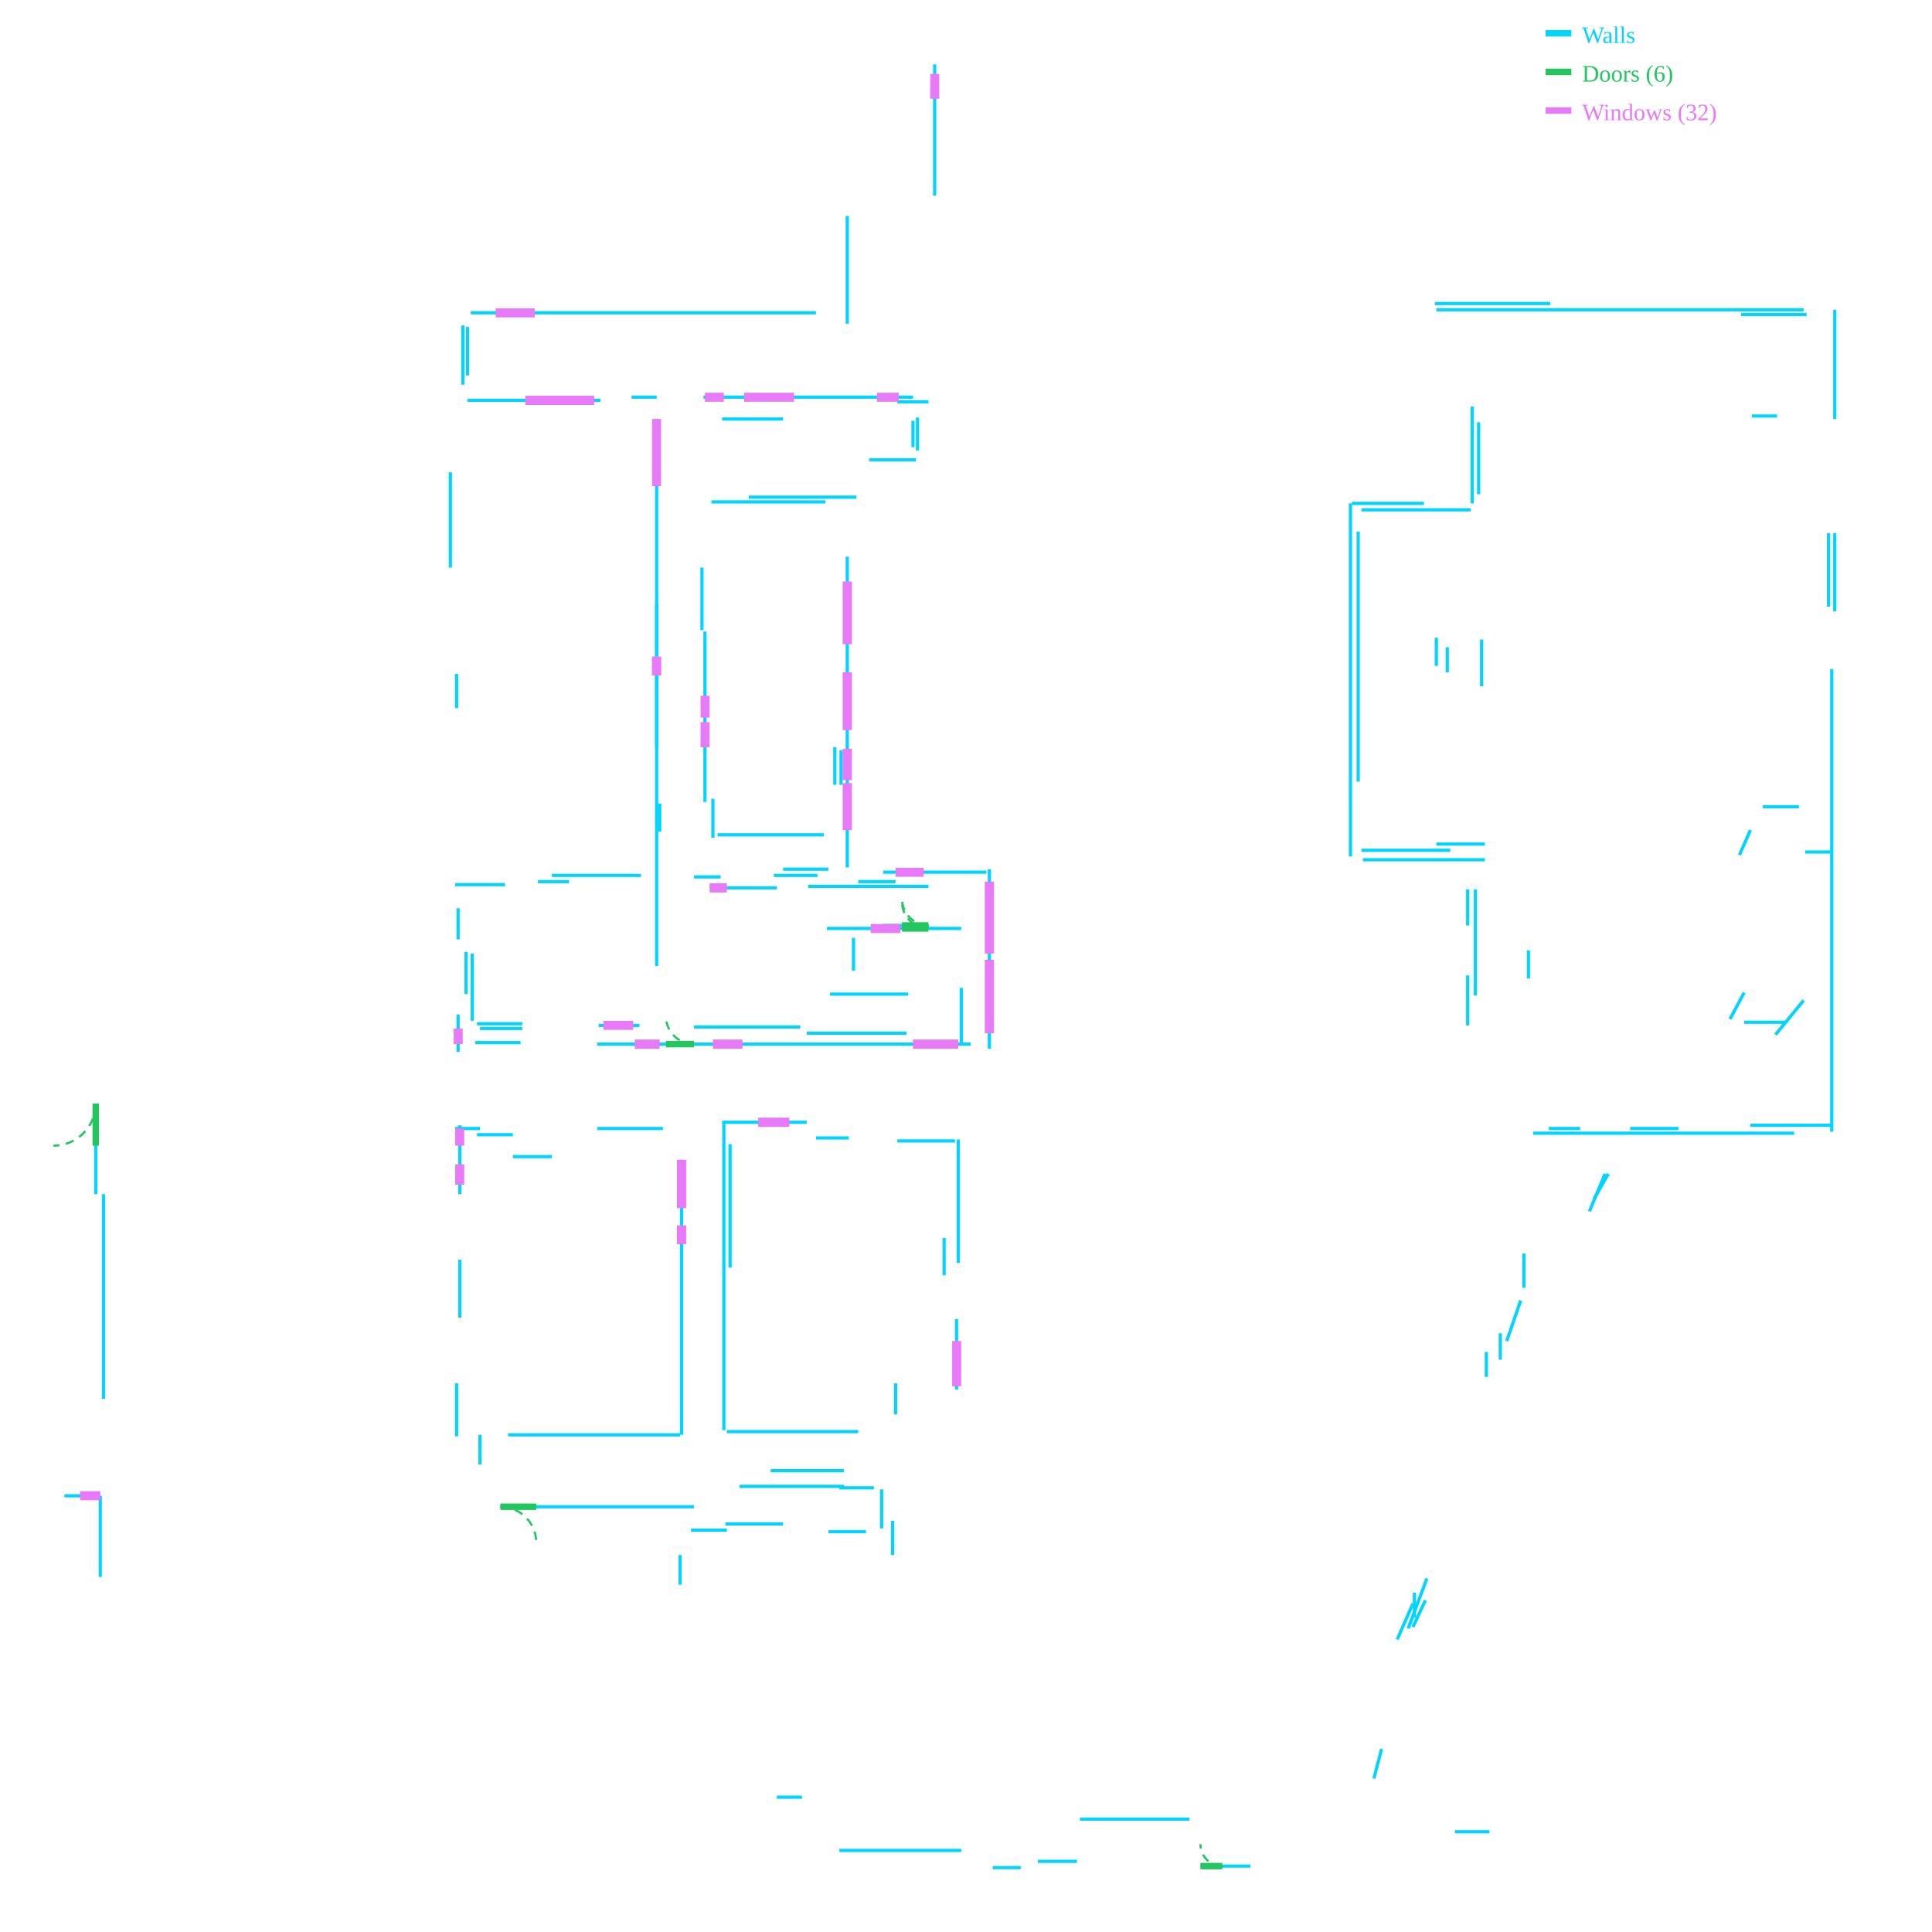
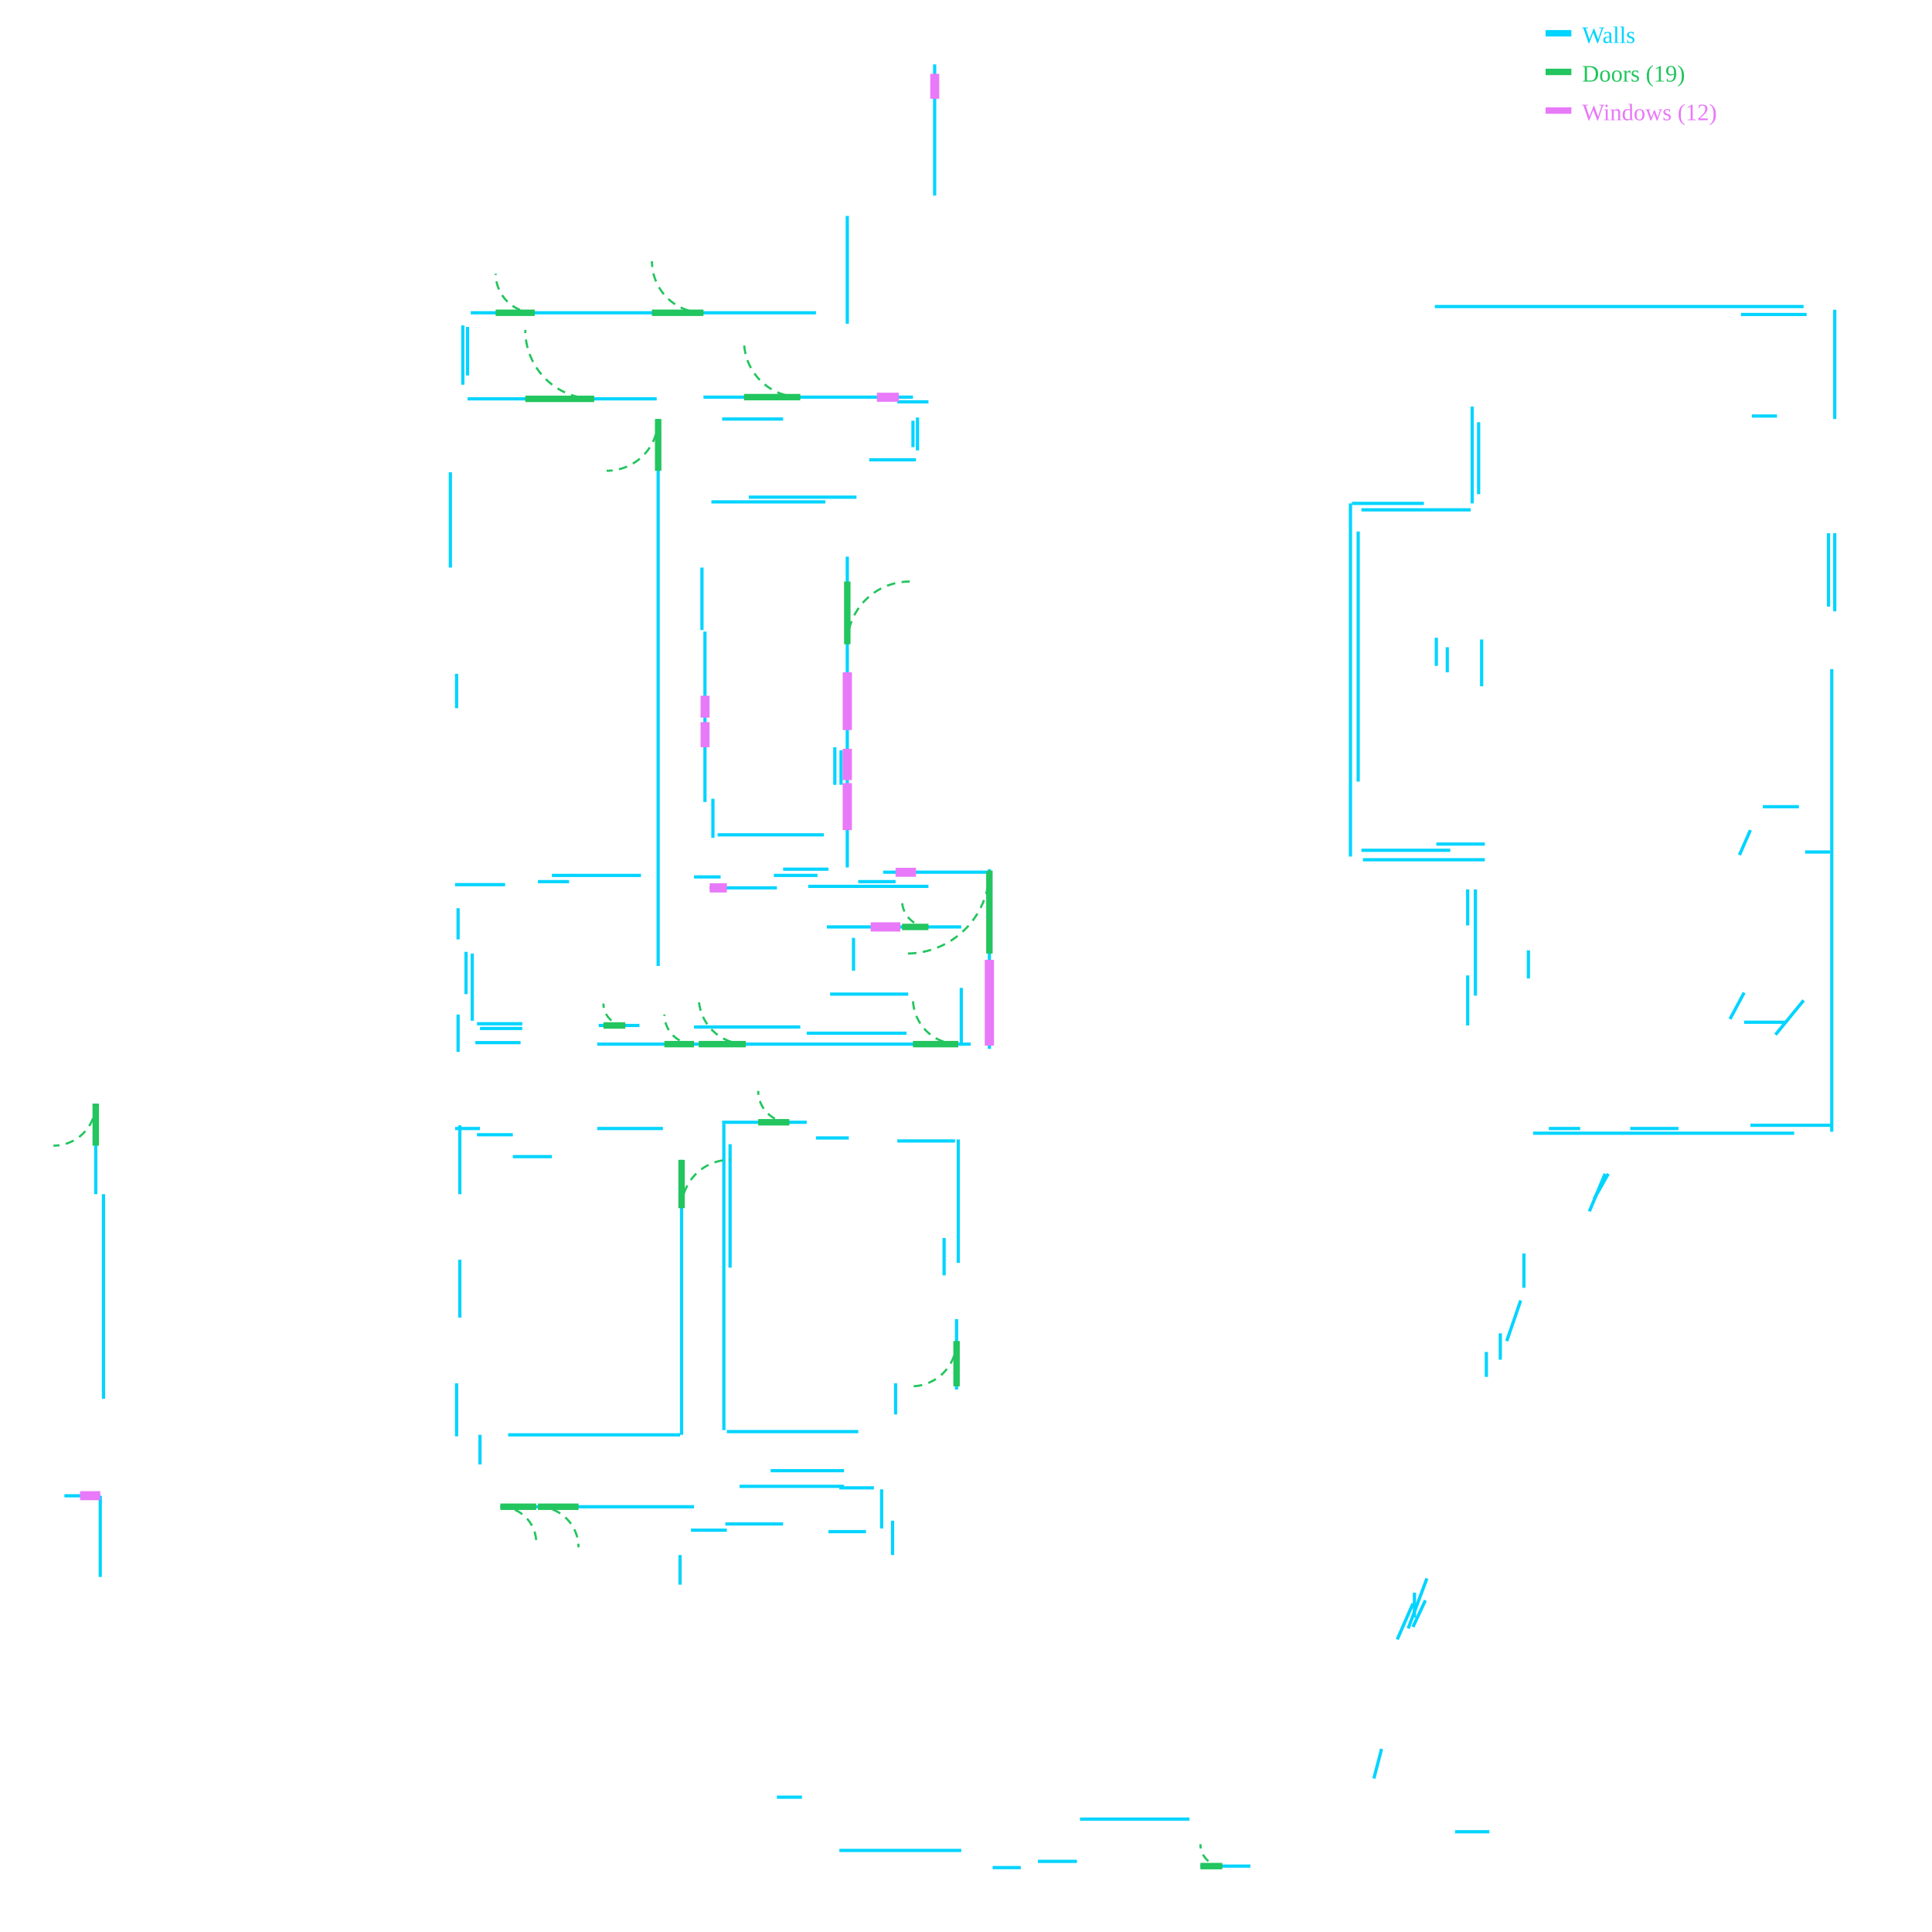
<svg xmlns="http://www.w3.org/2000/svg" width="900" height="900" style="background:#070b18">
-   <line x1="305.9" y1="450.0" x2="305.9" y2="281.1" stroke="#00d4ff" stroke-width="1.5" />
-   <line x1="305.9" y1="348.1" x2="305.9" y2="195.2" stroke="#00d4ff" stroke-width="1.5" />
+   <line x1="306.6" y1="450.0" x2="306.6" y2="195.2" stroke="#00d4ff" stroke-width="1.5" />
  <line x1="853.3" y1="311.7" x2="853.3" y2="527.2" stroke="#00d4ff" stroke-width="1.5" />
  <line x1="317.5" y1="540.3" x2="317.5" y2="668.4" stroke="#00d4ff" stroke-width="1.5" />
  <line x1="328.4" y1="294.2" x2="328.4" y2="373.6" stroke="#00d4ff" stroke-width="1.5" />
  <line x1="337.2" y1="523.5" x2="337.2" y2="666.2" stroke="#00d4ff" stroke-width="1.5" />
  <line x1="394.7" y1="259.3" x2="394.7" y2="404.1" stroke="#00d4ff" stroke-width="1.5" />
  <line x1="257.1" y1="407.8" x2="298.6" y2="407.8" stroke="#00d4ff" stroke-width="1.5" />
  <line x1="815.4" y1="524.2" x2="853.3" y2="524.2" stroke="#00d4ff" stroke-width="1.5" />
  <line x1="212.7" y1="669.1" x2="212.7" y2="644.4" stroke="#00d4ff" stroke-width="1.5" />
  <line x1="629.1" y1="399.0" x2="629.1" y2="234.5" stroke="#00d4ff" stroke-width="1.5" />
  <line x1="811.0" y1="146.5" x2="841.6" y2="146.5" stroke="#00d4ff" stroke-width="1.5" />
  <line x1="323.3" y1="701.9" x2="233.1" y2="701.9" stroke="#00d4ff" stroke-width="1.5" />
-   <line x1="217.8" y1="186.5" x2="279.7" y2="186.5" stroke="#00d4ff" stroke-width="1.5" />
+   <line x1="217.8" y1="185.8" x2="305.9" y2="185.8" stroke="#00d4ff" stroke-width="1.5" />
  <line x1="219.3" y1="145.7" x2="380.1" y2="145.7" stroke="#00d4ff" stroke-width="1.5" />
  <line x1="391.0" y1="862.0" x2="447.8" y2="862.0" stroke="#00d4ff" stroke-width="1.5" />
  <line x1="236.7" y1="668.4" x2="316.8" y2="668.4" stroke="#00d4ff" stroke-width="1.5" />
  <line x1="44.6" y1="556.3" x2="44.6" y2="514.8" stroke="#00d4ff" stroke-width="1.5" />
  <line x1="376.5" y1="412.9" x2="432.5" y2="412.9" stroke="#00d4ff" stroke-width="1.5" />
  <line x1="812.5" y1="476.2" x2="832.1" y2="476.2" stroke="#00d4ff" stroke-width="1.5" />
  <line x1="854.7" y1="248.4" x2="854.7" y2="284.8" stroke="#00d4ff" stroke-width="1.5" />
  <line x1="447.8" y1="487.1" x2="447.8" y2="460.2" stroke="#00d4ff" stroke-width="1.5" />
  <line x1="221.4" y1="485.7" x2="242.5" y2="485.7" stroke="#00d4ff" stroke-width="1.5" />
  <line x1="685.8" y1="234.5" x2="685.8" y2="189.4" stroke="#00d4ff" stroke-width="1.5" />
-   <line x1="669.1" y1="144.3" x2="840.2" y2="144.3" stroke="#00d4ff" stroke-width="1.5" />
+   <line x1="668.4" y1="142.8" x2="840.2" y2="142.8" stroke="#00d4ff" stroke-width="1.5" />
  <line x1="212.0" y1="525.7" x2="223.6" y2="525.7" stroke="#00d4ff" stroke-width="1.5" />
  <line x1="460.9" y1="488.6" x2="460.9" y2="404.9" stroke="#00d4ff" stroke-width="1.5" />
  <line x1="278.2" y1="486.4" x2="452.2" y2="486.4" stroke="#00d4ff" stroke-width="1.5" />
  <line x1="323.3" y1="478.4" x2="372.8" y2="478.4" stroke="#00d4ff" stroke-width="1.5" />
  <line x1="854.7" y1="144.3" x2="854.7" y2="195.2" stroke="#00d4ff" stroke-width="1.5" />
  <line x1="212.7" y1="329.9" x2="212.7" y2="313.9" stroke="#00d4ff" stroke-width="1.5" />
  <line x1="446.4" y1="530.8" x2="446.4" y2="588.3" stroke="#00d4ff" stroke-width="1.5" />
  <line x1="48.2" y1="651.6" x2="48.2" y2="556.3" stroke="#00d4ff" stroke-width="1.5" />
  <line x1="632.7" y1="364.1" x2="632.7" y2="247.6" stroke="#00d4ff" stroke-width="1.5" />
  <line x1="327.7" y1="185.0" x2="425.3" y2="185.0" stroke="#00d4ff" stroke-width="1.5" />
  <line x1="714.2" y1="527.9" x2="835.8" y2="527.9" stroke="#00d4ff" stroke-width="1.5" />
  <line x1="278.2" y1="525.7" x2="308.8" y2="525.7" stroke="#00d4ff" stroke-width="1.5" />
  <line x1="212.0" y1="412.1" x2="235.3" y2="412.1" stroke="#00d4ff" stroke-width="1.5" />
  <line x1="214.2" y1="613.8" x2="214.2" y2="586.8" stroke="#00d4ff" stroke-width="1.5" />
  <line x1="214.2" y1="556.3" x2="214.2" y2="524.2" stroke="#00d4ff" stroke-width="1.5" />
  <line x1="360.5" y1="407.8" x2="380.8" y2="407.8" stroke="#00d4ff" stroke-width="1.5" />
  <line x1="278.9" y1="477.7" x2="297.9" y2="477.7" stroke="#00d4ff" stroke-width="1.5" />
  <line x1="445.6" y1="647.3" x2="445.6" y2="614.5" stroke="#00d4ff" stroke-width="1.5" />
  <line x1="675.6" y1="396.1" x2="634.2" y2="396.1" stroke="#00d4ff" stroke-width="1.5" />
  <line x1="217.1" y1="443.4" x2="217.1" y2="463.1" stroke="#00d4ff" stroke-width="1.5" />
  <line x1="209.8" y1="220.0" x2="209.8" y2="264.4" stroke="#00d4ff" stroke-width="1.5" />
  <line x1="394.7" y1="100.6" x2="394.7" y2="150.8" stroke="#00d4ff" stroke-width="1.5" />
  <line x1="459.5" y1="406.3" x2="411.4" y2="406.3" stroke="#00d4ff" stroke-width="1.5" />
  <line x1="634.2" y1="237.5" x2="685.1" y2="237.5" stroke="#00d4ff" stroke-width="1.5" />
  <line x1="359.0" y1="685.1" x2="393.2" y2="685.1" stroke="#00d4ff" stroke-width="1.5" />
  <line x1="223.6" y1="479.1" x2="243.3" y2="479.1" stroke="#00d4ff" stroke-width="1.5" />
-   <line x1="385.2" y1="432.5" x2="447.8" y2="432.5" stroke="#00d4ff" stroke-width="1.5" />
+   <line x1="385.2" y1="431.8" x2="447.8" y2="431.8" stroke="#00d4ff" stroke-width="1.5" />
  <line x1="721.5" y1="525.7" x2="736.1" y2="525.7" stroke="#00d4ff" stroke-width="1.5" />
  <line x1="690.2" y1="319.7" x2="690.2" y2="297.9" stroke="#00d4ff" stroke-width="1.5" />
  <line x1="691.7" y1="400.5" x2="634.9" y2="400.5" stroke="#00d4ff" stroke-width="1.5" />
  <line x1="338.6" y1="666.9" x2="399.8" y2="666.9" stroke="#00d4ff" stroke-width="1.5" />
  <line x1="759.4" y1="525.7" x2="781.9" y2="525.7" stroke="#00d4ff" stroke-width="1.5" />
  <line x1="687.3" y1="414.3" x2="687.3" y2="463.8" stroke="#00d4ff" stroke-width="1.5" />
  <line x1="683.7" y1="414.3" x2="683.7" y2="431.1" stroke="#00d4ff" stroke-width="1.5" />
  <line x1="385.9" y1="713.5" x2="403.4" y2="713.5" stroke="#00d4ff" stroke-width="1.5" />
  <line x1="334.3" y1="388.9" x2="383.8" y2="388.9" stroke="#00d4ff" stroke-width="1.5" />
  <line x1="215.6" y1="151.6" x2="215.6" y2="179.2" stroke="#00d4ff" stroke-width="1.5" />
  <line x1="332.1" y1="372.1" x2="332.1" y2="390.3" stroke="#00d4ff" stroke-width="1.5" />
  <line x1="435.4" y1="91.1" x2="435.4" y2="30.0" stroke="#00d4ff" stroke-width="1.5" />
  <line x1="688.8" y1="230.2" x2="688.8" y2="196.7" stroke="#00d4ff" stroke-width="1.5" />
  <line x1="46.7" y1="734.6" x2="46.7" y2="696.8" stroke="#00d4ff" stroke-width="1.5" />
  <line x1="327.0" y1="293.5" x2="327.0" y2="264.4" stroke="#00d4ff" stroke-width="1.5" />
  <line x1="316.8" y1="724.4" x2="316.8" y2="738.2" stroke="#00d4ff" stroke-width="1.5" />
  <line x1="220.0" y1="444.2" x2="220.0" y2="475.5" stroke="#00d4ff" stroke-width="1.5" />
  <line x1="629.8" y1="234.5" x2="663.3" y2="234.5" stroke="#00d4ff" stroke-width="1.5" />
  <line x1="348.8" y1="231.6" x2="399.0" y2="231.6" stroke="#00d4ff" stroke-width="1.5" />
  <line x1="30.0" y1="696.8" x2="46.7" y2="696.8" stroke="#00d4ff" stroke-width="1.5" />
  <line x1="337.9" y1="709.9" x2="364.8" y2="709.9" stroke="#00d4ff" stroke-width="1.5" />
  <line x1="683.7" y1="477.7" x2="683.7" y2="454.4" stroke="#00d4ff" stroke-width="1.5" />
-   <line x1="307.3" y1="387.4" x2="307.3" y2="374.3" stroke="#00d4ff" stroke-width="1.5" />
  <line x1="330.6" y1="413.6" x2="361.9" y2="413.6" stroke="#00d4ff" stroke-width="1.5" />
  <line x1="384.5" y1="233.8" x2="331.4" y2="233.8" stroke="#00d4ff" stroke-width="1.5" />
  <line x1="677.8" y1="853.3" x2="693.8" y2="853.3" stroke="#00d4ff" stroke-width="1.5" />
  <line x1="364.8" y1="404.9" x2="385.9" y2="404.9" stroke="#00d4ff" stroke-width="1.5" />
  <line x1="250.6" y1="410.7" x2="265.1" y2="410.7" stroke="#00d4ff" stroke-width="1.5" />
  <line x1="418.0" y1="531.5" x2="444.9" y2="531.5" stroke="#00d4ff" stroke-width="1.5" />
  <line x1="364.8" y1="195.2" x2="336.4" y2="195.2" stroke="#00d4ff" stroke-width="1.5" />
  <line x1="375.8" y1="481.3" x2="422.3" y2="481.3" stroke="#00d4ff" stroke-width="1.5" />
  <line x1="851.8" y1="282.6" x2="851.8" y2="248.4" stroke="#00d4ff" stroke-width="1.5" />
  <line x1="336.4" y1="522.8" x2="375.8" y2="522.8" stroke="#00d4ff" stroke-width="1.5" />
  <line x1="640.0" y1="828.5" x2="643.6" y2="814.7" stroke="#00d4ff" stroke-width="1.5" />
  <line x1="658.2" y1="757.9" x2="664.0" y2="745.5" stroke="#00d4ff" stroke-width="1.5" />
  <line x1="559.2" y1="869.3" x2="582.5" y2="869.3" stroke="#00d4ff" stroke-width="1.5" />
  <line x1="821.2" y1="375.8" x2="838.0" y2="375.8" stroke="#00d4ff" stroke-width="1.5" />
  <line x1="340.1" y1="590.5" x2="340.1" y2="533.0" stroke="#00d4ff" stroke-width="1.5" />
-   <line x1="668.4" y1="141.4" x2="722.2" y2="141.4" stroke="#00d4ff" stroke-width="1.5" />
  <line x1="222.2" y1="528.6" x2="238.9" y2="528.6" stroke="#00d4ff" stroke-width="1.5" />
-   <line x1="411.4" y1="431.1" x2="432.5" y2="431.1" stroke="#00d4ff" stroke-width="1.5" />
  <line x1="701.9" y1="624.7" x2="708.4" y2="605.8" stroke="#00d4ff" stroke-width="1.5" />
  <line x1="386.7" y1="463.1" x2="423.1" y2="463.1" stroke="#00d4ff" stroke-width="1.5" />
  <line x1="388.9" y1="365.6" x2="388.9" y2="348.1" stroke="#00d4ff" stroke-width="1.5" />
  <line x1="344.5" y1="692.4" x2="393.2" y2="692.4" stroke="#00d4ff" stroke-width="1.5" />
  <line x1="483.5" y1="867.1" x2="501.7" y2="867.1" stroke="#00d4ff" stroke-width="1.5" />
  <line x1="222.2" y1="476.9" x2="243.3" y2="476.9" stroke="#00d4ff" stroke-width="1.5" />
  <line x1="816.1" y1="193.8" x2="827.8" y2="193.8" stroke="#00d4ff" stroke-width="1.5" />
  <line x1="417.2" y1="644.4" x2="417.2" y2="658.9" stroke="#00d4ff" stroke-width="1.5" />
  <line x1="410.7" y1="712.0" x2="410.7" y2="693.8" stroke="#00d4ff" stroke-width="1.5" />
  <line x1="554.1" y1="847.4" x2="503.1" y2="847.4" stroke="#00d4ff" stroke-width="1.5" />
  <line x1="323.3" y1="408.5" x2="335.7" y2="408.5" stroke="#00d4ff" stroke-width="1.5" />
  <line x1="692.4" y1="629.8" x2="692.4" y2="641.4" stroke="#00d4ff" stroke-width="1.5" />
  <line x1="361.9" y1="837.2" x2="373.6" y2="837.2" stroke="#00d4ff" stroke-width="1.5" />
  <line x1="425.3" y1="196.0" x2="425.3" y2="208.3" stroke="#00d4ff" stroke-width="1.5" />
  <line x1="698.9" y1="621.1" x2="698.9" y2="633.4" stroke="#00d4ff" stroke-width="1.5" />
  <line x1="415.8" y1="708.4" x2="415.8" y2="724.4" stroke="#00d4ff" stroke-width="1.5" />
  <line x1="213.4" y1="437.6" x2="213.4" y2="423.1" stroke="#00d4ff" stroke-width="1.5" />
-   <line x1="293.5" y1="486.4" x2="308.1" y2="486.4" stroke="#00d4ff" stroke-width="1.5" />
  <line x1="669.1" y1="393.2" x2="691.7" y2="393.2" stroke="#00d4ff" stroke-width="1.5" />
  <line x1="238.9" y1="538.8" x2="257.1" y2="538.8" stroke="#00d4ff" stroke-width="1.5" />
  <line x1="213.4" y1="472.6" x2="213.4" y2="490.0" stroke="#00d4ff" stroke-width="1.5" />
  <line x1="658.9" y1="753.5" x2="658.9" y2="741.9" stroke="#00d4ff" stroke-width="1.5" />
  <line x1="674.2" y1="301.5" x2="674.2" y2="313.2" stroke="#00d4ff" stroke-width="1.5" />
  <line x1="742.6" y1="558.5" x2="749.2" y2="546.8" stroke="#00d4ff" stroke-width="1.5" />
  <line x1="217.8" y1="152.3" x2="217.8" y2="174.9" stroke="#00d4ff" stroke-width="1.5" />
  <line x1="740.4" y1="564.3" x2="747.7" y2="546.8" stroke="#00d4ff" stroke-width="1.5" />
  <line x1="391.8" y1="349.5" x2="391.8" y2="365.6" stroke="#00d4ff" stroke-width="1.5" />
  <line x1="712.0" y1="442.7" x2="712.0" y2="455.8" stroke="#00d4ff" stroke-width="1.5" />
  <line x1="404.9" y1="214.2" x2="426.7" y2="214.2" stroke="#00d4ff" stroke-width="1.5" />
  <line x1="321.9" y1="712.8" x2="338.6" y2="712.8" stroke="#00d4ff" stroke-width="1.5" />
  <line x1="709.9" y1="583.9" x2="709.9" y2="599.9" stroke="#00d4ff" stroke-width="1.5" />
  <line x1="391.0" y1="693.1" x2="407.1" y2="693.1" stroke="#00d4ff" stroke-width="1.5" />
  <line x1="427.4" y1="194.5" x2="427.4" y2="209.8" stroke="#00d4ff" stroke-width="1.5" />
  <line x1="650.9" y1="763.7" x2="658.2" y2="747.0" stroke="#00d4ff" stroke-width="1.5" />
  <line x1="805.9" y1="474.7" x2="812.5" y2="462.4" stroke="#00d4ff" stroke-width="1.5" />
  <line x1="399.8" y1="410.7" x2="417.2" y2="410.7" stroke="#00d4ff" stroke-width="1.5" />
  <line x1="397.6" y1="436.9" x2="397.6" y2="452.2" stroke="#00d4ff" stroke-width="1.5" />
  <line x1="223.6" y1="668.4" x2="223.6" y2="682.2" stroke="#00d4ff" stroke-width="1.5" />
-   <line x1="294.2" y1="185.0" x2="305.9" y2="185.0" stroke="#00d4ff" stroke-width="1.5" />
  <line x1="656.0" y1="758.6" x2="664.7" y2="735.3" stroke="#00d4ff" stroke-width="1.5" />
  <line x1="840.9" y1="396.9" x2="852.5" y2="396.9" stroke="#00d4ff" stroke-width="1.5" />
  <line x1="418.0" y1="187.2" x2="432.5" y2="187.2" stroke="#00d4ff" stroke-width="1.5" />
  <line x1="669.1" y1="297.1" x2="669.1" y2="310.2" stroke="#00d4ff" stroke-width="1.5" />
  <line x1="439.8" y1="594.1" x2="439.8" y2="576.7" stroke="#00d4ff" stroke-width="1.5" />
  <line x1="380.1" y1="530.1" x2="395.4" y2="530.1" stroke="#00d4ff" stroke-width="1.5" />
  <line x1="827.1" y1="482.0" x2="840.2" y2="466.0" stroke="#00d4ff" stroke-width="1.5" />
  <line x1="462.4" y1="870.0" x2="475.5" y2="870.0" stroke="#00d4ff" stroke-width="1.5" />
  <line x1="810.3" y1="398.3" x2="815.4" y2="386.7" stroke="#00d4ff" stroke-width="1.5" />
+   <line x1="306.6" y1="219.3" x2="306.6" y2="195.2" stroke="#22c55e" stroke-width="3" />
+   <path d="M 306.6,195.2 A 24.0,24.0 0 0,1 282.6,219.3" stroke="#22c55e" stroke-width="1" fill="none" stroke-dasharray="4,3" />
+   <line x1="317.5" y1="540.3" x2="317.5" y2="562.8" stroke="#22c55e" stroke-width="3" />
+   <path d="M 317.5,562.8 A 22.6,22.6 0 0,1 340.1,540.3" stroke="#22c55e" stroke-width="1" fill="none" stroke-dasharray="4,3" />
+   <line x1="394.7" y1="270.9" x2="394.7" y2="300.1" stroke="#22c55e" stroke-width="3" />
+   <path d="M 394.7,300.1 A 29.1,29.1 0 0,1 423.8,270.9" stroke="#22c55e" stroke-width="1" fill="none" stroke-dasharray="4,3" />
+   <line x1="269.5" y1="701.9" x2="250.6" y2="701.9" stroke="#22c55e" stroke-width="3" />
+   <path d="M 250.6,701.9 A 18.9,18.9 0 0,1 269.5,720.8" stroke="#22c55e" stroke-width="1" fill="none" stroke-dasharray="4,3" />
  <line x1="249.8" y1="701.9" x2="233.1" y2="701.9" stroke="#22c55e" stroke-width="3" />
  <path d="M 233.1,701.9 A 16.7,16.7 0 0,1 249.8,718.6" stroke="#22c55e" stroke-width="1" fill="none" stroke-dasharray="4,3" />
+   <line x1="244.7" y1="185.8" x2="276.8" y2="185.8" stroke="#22c55e" stroke-width="3" />
+   <path d="M 276.8,185.8 A 32.0,32.0 0 0,1 244.7,153.7" stroke="#22c55e" stroke-width="1" fill="none" stroke-dasharray="4,3" />
+   <line x1="230.9" y1="145.7" x2="249.1" y2="145.7" stroke="#22c55e" stroke-width="3" />
+   <path d="M 249.1,145.7 A 18.2,18.2 0 0,1 230.9,127.5" stroke="#22c55e" stroke-width="1" fill="none" stroke-dasharray="4,3" />
+   <line x1="303.7" y1="145.7" x2="327.7" y2="145.7" stroke="#22c55e" stroke-width="3" />
+   <path d="M 327.7,145.7 A 24.0,24.0 0 0,1 303.7,121.7" stroke="#22c55e" stroke-width="1" fill="none" stroke-dasharray="4,3" />
  <line x1="44.6" y1="533.7" x2="44.6" y2="514.1" stroke="#22c55e" stroke-width="3" />
  <path d="M 44.6,514.1 A 19.7,19.7 0 0,1 24.9,533.7" stroke="#22c55e" stroke-width="1" fill="none" stroke-dasharray="4,3" />
-   <line x1="310.2" y1="486.4" x2="323.3" y2="486.4" stroke="#22c55e" stroke-width="3" />
-   <path d="M 323.3,486.4 A 13.1,13.1 0 0,1 310.2,473.3" stroke="#22c55e" stroke-width="1" fill="none" stroke-dasharray="4,3" />
-   <line x1="420.2" y1="432.5" x2="432.5" y2="432.5" stroke="#22c55e" stroke-width="3" />
-   <path d="M 432.5,432.5 A 12.4,12.4 0 0,1 420.2,420.2" stroke="#22c55e" stroke-width="1" fill="none" stroke-dasharray="4,3" />
+   <line x1="460.9" y1="444.2" x2="460.9" y2="405.6" stroke="#22c55e" stroke-width="3" />
+   <path d="M 460.9,405.6 A 38.6,38.6 0 0,1 422.3,444.2" stroke="#22c55e" stroke-width="1" fill="none" stroke-dasharray="4,3" />
+   <line x1="309.5" y1="486.4" x2="323.3" y2="486.4" stroke="#22c55e" stroke-width="3" />
+   <path d="M 323.3,486.4 A 13.8,13.8 0 0,1 309.5,472.6" stroke="#22c55e" stroke-width="1" fill="none" stroke-dasharray="4,3" />
+   <line x1="325.5" y1="486.4" x2="347.4" y2="486.4" stroke="#22c55e" stroke-width="3" />
+   <path d="M 347.4,486.4 A 21.8,21.8 0 0,1 325.5,464.6" stroke="#22c55e" stroke-width="1" fill="none" stroke-dasharray="4,3" />
+   <line x1="425.3" y1="486.4" x2="446.4" y2="486.4" stroke="#22c55e" stroke-width="3" />
+   <path d="M 446.4,486.4 A 21.1,21.1 0 0,1 425.3,465.3" stroke="#22c55e" stroke-width="1" fill="none" stroke-dasharray="4,3" />
+   <line x1="346.6" y1="185.0" x2="372.8" y2="185.0" stroke="#22c55e" stroke-width="3" />
+   <path d="M 372.8,185.0 A 26.2,26.2 0 0,1 346.6,158.8" stroke="#22c55e" stroke-width="1" fill="none" stroke-dasharray="4,3" />
+   <line x1="281.1" y1="477.7" x2="291.3" y2="477.7" stroke="#22c55e" stroke-width="3" />
+   <path d="M 291.3,477.7 A 10.2,10.2 0 0,1 281.1,467.5" stroke="#22c55e" stroke-width="1" fill="none" stroke-dasharray="4,3" />
+   <line x1="445.6" y1="645.8" x2="445.6" y2="624.7" stroke="#22c55e" stroke-width="3" />
+   <path d="M 445.6,624.7 A 21.1,21.1 0 0,1 424.5,645.8" stroke="#22c55e" stroke-width="1" fill="none" stroke-dasharray="4,3" />
+   <line x1="420.2" y1="431.8" x2="432.5" y2="431.8" stroke="#22c55e" stroke-width="3" />
+   <path d="M 432.5,431.8 A 12.4,12.4 0 0,1 420.2,419.4" stroke="#22c55e" stroke-width="1" fill="none" stroke-dasharray="4,3" />
+   <line x1="353.2" y1="522.8" x2="367.7" y2="522.8" stroke="#22c55e" stroke-width="3" />
+   <path d="M 367.7,522.8 A 14.6,14.6 0 0,1 353.2,508.2" stroke="#22c55e" stroke-width="1" fill="none" stroke-dasharray="4,3" />
  <line x1="559.2" y1="869.3" x2="569.4" y2="869.3" stroke="#22c55e" stroke-width="3" />
  <path d="M 569.4,869.3 A 10.2,10.2 0 0,1 559.2,859.1" stroke="#22c55e" stroke-width="1" fill="none" stroke-dasharray="4,3" />
-   <line x1="420.2" y1="431.1" x2="432.5" y2="431.1" stroke="#22c55e" stroke-width="3" />
-   <path d="M 432.5,431.1 A 12.4,12.4 0 0,1 420.2,418.7" stroke="#22c55e" stroke-width="1" fill="none" stroke-dasharray="4,3" />
-   <line x1="306.7" y1="314.6" x2="306.7" y2="305.9" stroke="#e879f9" stroke-width="2.5" />
-   <line x1="305.0" y1="314.6" x2="305.0" y2="305.9" stroke="#e879f9" stroke-width="2.5" />
-   <line x1="306.7" y1="314.6" x2="306.7" y2="305.9" stroke="#e879f9" stroke-width="2.5" />
-   <line x1="305.0" y1="314.6" x2="305.0" y2="305.9" stroke="#e879f9" stroke-width="2.5" />
-   <line x1="306.7" y1="226.5" x2="306.7" y2="195.2" stroke="#e879f9" stroke-width="2.5" />
-   <line x1="305.0" y1="226.5" x2="305.0" y2="195.2" stroke="#e879f9" stroke-width="2.5" />
-   <line x1="316.6" y1="540.3" x2="316.6" y2="562.8" stroke="#e879f9" stroke-width="2.5" />
-   <line x1="318.4" y1="540.3" x2="318.4" y2="562.8" stroke="#e879f9" stroke-width="2.5" />
-   <line x1="316.6" y1="570.8" x2="316.6" y2="579.6" stroke="#e879f9" stroke-width="2.5" />
-   <line x1="318.4" y1="570.8" x2="318.4" y2="579.6" stroke="#e879f9" stroke-width="2.5" />
  <line x1="327.6" y1="324.1" x2="327.6" y2="334.3" stroke="#e879f9" stroke-width="2.5" />
  <line x1="329.3" y1="324.1" x2="329.3" y2="334.3" stroke="#e879f9" stroke-width="2.5" />
  <line x1="327.6" y1="336.4" x2="327.6" y2="348.1" stroke="#e879f9" stroke-width="2.5" />
  <line x1="329.3" y1="336.4" x2="329.3" y2="348.1" stroke="#e879f9" stroke-width="2.5" />
-   <line x1="393.8" y1="270.9" x2="393.8" y2="300.1" stroke="#e879f9" stroke-width="2.5" />
-   <line x1="395.6" y1="270.9" x2="395.6" y2="300.1" stroke="#e879f9" stroke-width="2.5" />
  <line x1="393.8" y1="313.2" x2="393.8" y2="340.1" stroke="#e879f9" stroke-width="2.5" />
  <line x1="395.6" y1="313.2" x2="395.6" y2="340.1" stroke="#e879f9" stroke-width="2.5" />
  <line x1="393.8" y1="348.8" x2="393.8" y2="363.4" stroke="#e879f9" stroke-width="2.5" />
  <line x1="395.6" y1="348.8" x2="395.6" y2="363.4" stroke="#e879f9" stroke-width="2.5" />
  <line x1="393.8" y1="364.8" x2="393.8" y2="386.7" stroke="#e879f9" stroke-width="2.5" />
  <line x1="395.6" y1="364.8" x2="395.6" y2="386.7" stroke="#e879f9" stroke-width="2.5" />
-   <line x1="244.7" y1="187.4" x2="276.8" y2="187.4" stroke="#e879f9" stroke-width="2.5" />
-   <line x1="244.7" y1="185.6" x2="276.8" y2="185.6" stroke="#e879f9" stroke-width="2.5" />
-   <line x1="230.9" y1="146.6" x2="249.1" y2="146.6" stroke="#e879f9" stroke-width="2.5" />
-   <line x1="230.9" y1="144.9" x2="249.1" y2="144.9" stroke="#e879f9" stroke-width="2.5" />
-   <line x1="461.8" y1="481.3" x2="461.8" y2="447.1" stroke="#e879f9" stroke-width="2.5" />
-   <line x1="460.0" y1="481.3" x2="460.0" y2="447.1" stroke="#e879f9" stroke-width="2.5" />
-   <line x1="461.8" y1="444.2" x2="461.8" y2="410.7" stroke="#e879f9" stroke-width="2.5" />
-   <line x1="460.0" y1="444.2" x2="460.0" y2="410.7" stroke="#e879f9" stroke-width="2.5" />
-   <line x1="332.1" y1="487.3" x2="345.9" y2="487.3" stroke="#e879f9" stroke-width="2.5" />
-   <line x1="332.1" y1="485.5" x2="345.9" y2="485.5" stroke="#e879f9" stroke-width="2.5" />
-   <line x1="425.3" y1="487.3" x2="446.4" y2="487.3" stroke="#e879f9" stroke-width="2.5" />
-   <line x1="425.3" y1="485.5" x2="446.4" y2="485.5" stroke="#e879f9" stroke-width="2.5" />
-   <line x1="328.4" y1="185.9" x2="337.2" y2="185.9" stroke="#e879f9" stroke-width="2.5" />
-   <line x1="328.4" y1="184.2" x2="337.2" y2="184.2" stroke="#e879f9" stroke-width="2.5" />
-   <line x1="346.6" y1="185.9" x2="369.9" y2="185.9" stroke="#e879f9" stroke-width="2.5" />
-   <line x1="346.6" y1="184.2" x2="369.9" y2="184.2" stroke="#e879f9" stroke-width="2.5" />
+   <line x1="461.8" y1="487.1" x2="461.8" y2="447.1" stroke="#e879f9" stroke-width="2.5" />
+   <line x1="460.0" y1="487.1" x2="460.0" y2="447.1" stroke="#e879f9" stroke-width="2.5" />
  <line x1="408.5" y1="185.9" x2="418.7" y2="185.9" stroke="#e879f9" stroke-width="2.5" />
  <line x1="408.5" y1="184.2" x2="418.7" y2="184.2" stroke="#e879f9" stroke-width="2.5" />
-   <line x1="215.0" y1="551.9" x2="215.0" y2="542.4" stroke="#e879f9" stroke-width="2.5" />
-   <line x1="213.3" y1="551.9" x2="213.3" y2="542.4" stroke="#e879f9" stroke-width="2.5" />
-   <line x1="215.0" y1="533.7" x2="215.0" y2="525.7" stroke="#e879f9" stroke-width="2.5" />
-   <line x1="213.3" y1="533.7" x2="213.3" y2="525.7" stroke="#e879f9" stroke-width="2.5" />
-   <line x1="281.1" y1="478.5" x2="295.0" y2="478.5" stroke="#e879f9" stroke-width="2.5" />
-   <line x1="281.1" y1="476.8" x2="295.0" y2="476.8" stroke="#e879f9" stroke-width="2.5" />
-   <line x1="446.5" y1="645.8" x2="446.5" y2="624.7" stroke="#e879f9" stroke-width="2.5" />
-   <line x1="444.8" y1="645.8" x2="444.8" y2="624.7" stroke="#e879f9" stroke-width="2.5" />
-   <line x1="430.3" y1="405.5" x2="417.2" y2="405.5" stroke="#e879f9" stroke-width="2.5" />
-   <line x1="430.3" y1="407.2" x2="417.2" y2="407.2" stroke="#e879f9" stroke-width="2.5" />
-   <line x1="405.6" y1="433.4" x2="419.4" y2="433.4" stroke="#e879f9" stroke-width="2.5" />
-   <line x1="405.6" y1="431.7" x2="419.4" y2="431.7" stroke="#e879f9" stroke-width="2.5" />
+   <line x1="426.7" y1="405.5" x2="417.2" y2="405.5" stroke="#e879f9" stroke-width="2.5" />
+   <line x1="426.7" y1="407.2" x2="417.2" y2="407.2" stroke="#e879f9" stroke-width="2.5" />
+   <line x1="405.6" y1="432.7" x2="419.4" y2="432.7" stroke="#e879f9" stroke-width="2.5" />
+   <line x1="405.6" y1="430.9" x2="419.4" y2="430.9" stroke="#e879f9" stroke-width="2.5" />
  <line x1="436.3" y1="46.0" x2="436.3" y2="34.4" stroke="#e879f9" stroke-width="2.5" />
  <line x1="434.6" y1="46.0" x2="434.6" y2="34.4" stroke="#e879f9" stroke-width="2.5" />
  <line x1="37.3" y1="697.6" x2="46.7" y2="697.6" stroke="#e879f9" stroke-width="2.5" />
  <line x1="37.3" y1="695.9" x2="46.7" y2="695.9" stroke="#e879f9" stroke-width="2.5" />
  <line x1="330.6" y1="414.5" x2="338.6" y2="414.5" stroke="#e879f9" stroke-width="2.5" />
  <line x1="330.6" y1="412.7" x2="338.6" y2="412.7" stroke="#e879f9" stroke-width="2.5" />
-   <line x1="353.2" y1="523.7" x2="367.7" y2="523.7" stroke="#e879f9" stroke-width="2.5" />
-   <line x1="353.2" y1="521.9" x2="367.7" y2="521.9" stroke="#e879f9" stroke-width="2.5" />
-   <line x1="295.7" y1="487.3" x2="307.3" y2="487.3" stroke="#e879f9" stroke-width="2.5" />
-   <line x1="295.7" y1="485.5" x2="307.3" y2="485.5" stroke="#e879f9" stroke-width="2.5" />
-   <line x1="212.6" y1="479.1" x2="212.6" y2="486.4" stroke="#e879f9" stroke-width="2.5" />
-   <line x1="214.3" y1="479.1" x2="214.3" y2="486.4" stroke="#e879f9" stroke-width="2.5" />
  <rect x="720" y="14" width="12" height="3" fill="#00d4ff" />
  <text x="737" y="20" fill="#00d4ff" font-size="11">Walls</text>
  <rect x="720" y="32" width="12" height="3" fill="#22c55e" />
-   <text x="737" y="38" fill="#22c55e" font-size="11">Doors (6)</text>
+   <text x="737" y="38" fill="#22c55e" font-size="11">Doors (19)</text>
  <rect x="720" y="50" width="12" height="3" fill="#e879f9" />
-   <text x="737" y="56" fill="#e879f9" font-size="11">Windows (32)</text>
+   <text x="737" y="56" fill="#e879f9" font-size="11">Windows (12)</text>
</svg>
